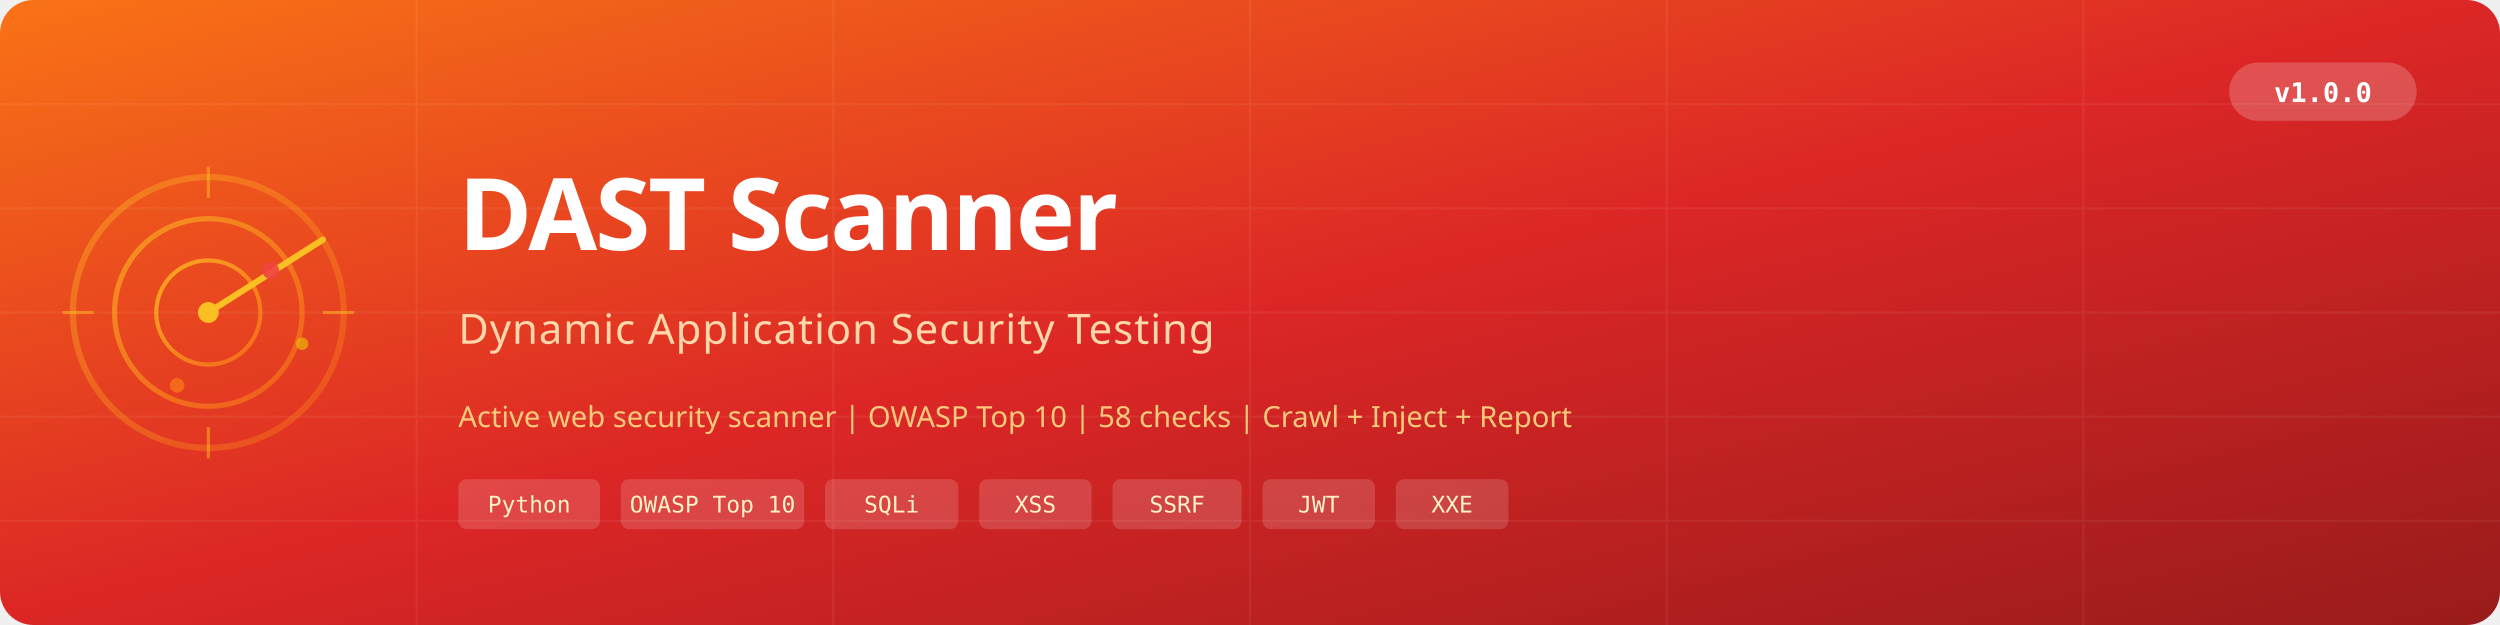
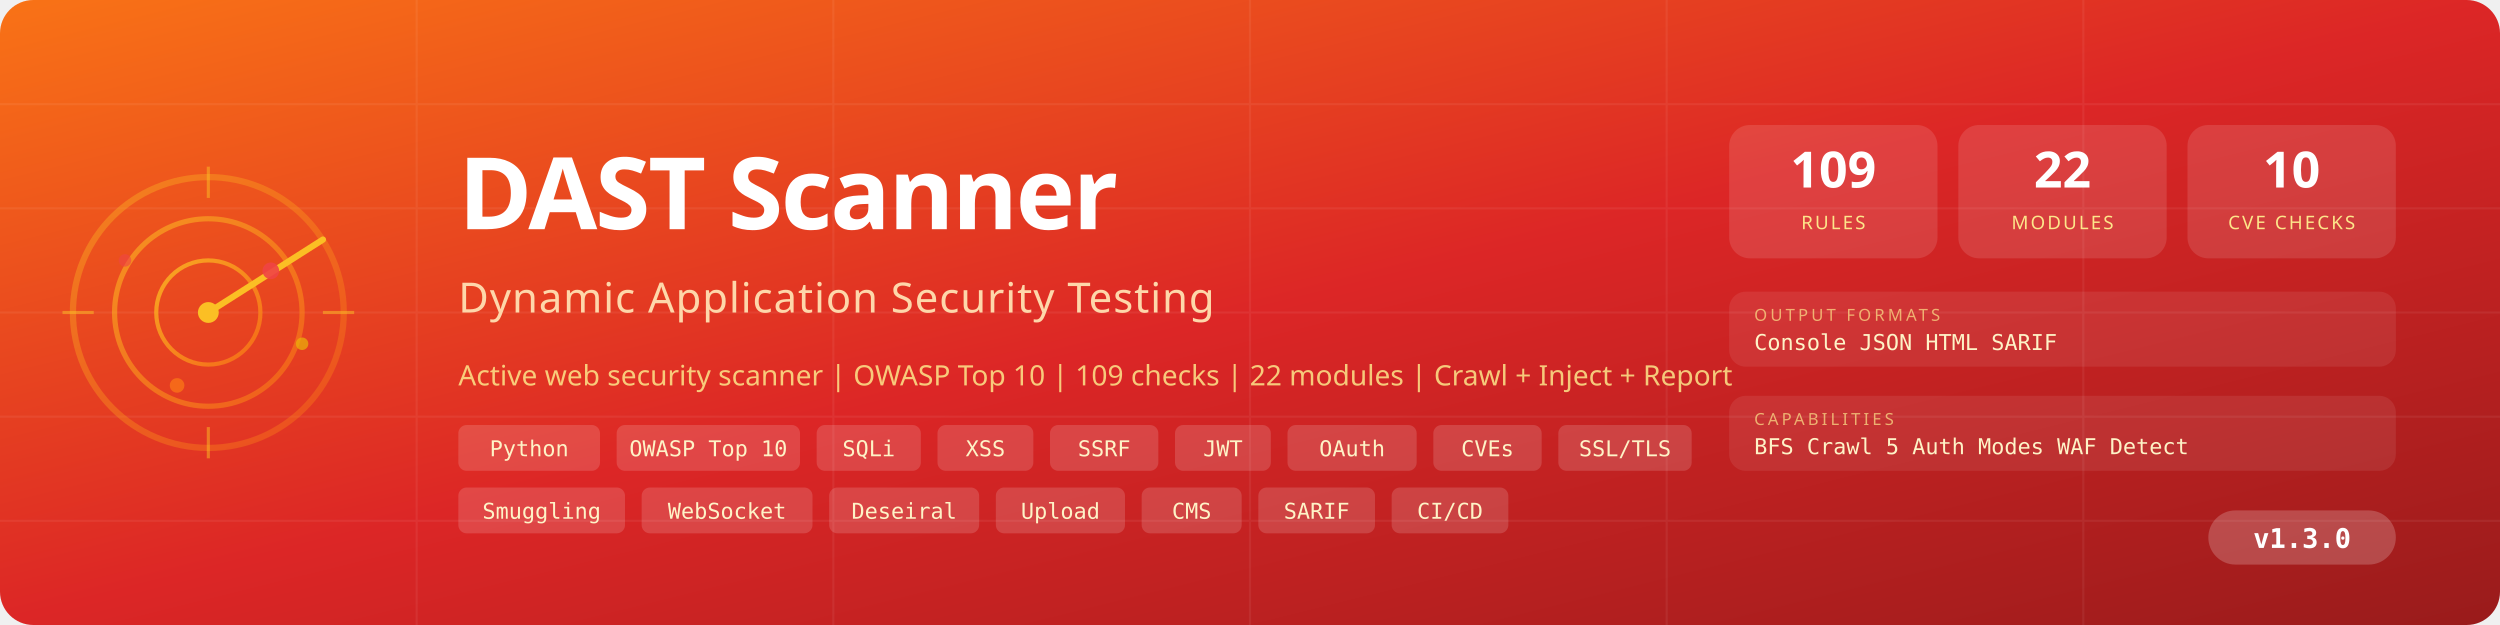
<svg xmlns="http://www.w3.org/2000/svg" viewBox="0 0 1200 300">
  <defs>
    <linearGradient id="bg" x1="0%" y1="0%" x2="100%" y2="100%">
      <stop offset="0%" style="stop-color:#f97316" />
      <stop offset="50%" style="stop-color:#dc2626" />
      <stop offset="100%" style="stop-color:#991b1b" />
    </linearGradient>
    <linearGradient id="iconGrad" x1="0%" y1="0%" x2="100%" y2="100%">
      <stop offset="0%" style="stop-color:#fbbf24" />
      <stop offset="100%" style="stop-color:#f97316" />
    </linearGradient>
  </defs>
  <rect width="1200" height="300" rx="16" fill="url(#bg)" />
  <g opacity="0.06">
    <line x1="0" y1="50" x2="1200" y2="50" stroke="#fff" stroke-width="1" />
    <line x1="0" y1="100" x2="1200" y2="100" stroke="#fff" stroke-width="1" />
    <line x1="0" y1="150" x2="1200" y2="150" stroke="#fff" stroke-width="1" />
    <line x1="0" y1="200" x2="1200" y2="200" stroke="#fff" stroke-width="1" />
    <line x1="0" y1="250" x2="1200" y2="250" stroke="#fff" stroke-width="1" />
    <line x1="200" y1="0" x2="200" y2="300" stroke="#fff" stroke-width="1" />
    <line x1="400" y1="0" x2="400" y2="300" stroke="#fff" stroke-width="1" />
    <line x1="600" y1="0" x2="600" y2="300" stroke="#fff" stroke-width="1" />
    <line x1="800" y1="0" x2="800" y2="300" stroke="#fff" stroke-width="1" />
    <line x1="1000" y1="0" x2="1000" y2="300" stroke="#fff" stroke-width="1" />
  </g>
  <g transform="translate(100, 150)">
    <circle cx="0" cy="0" r="65" fill="none" stroke="url(#iconGrad)" stroke-width="3" opacity="0.4" />
    <circle cx="0" cy="0" r="45" fill="none" stroke="url(#iconGrad)" stroke-width="2.5" opacity="0.6" />
    <circle cx="0" cy="0" r="25" fill="none" stroke="url(#iconGrad)" stroke-width="2" opacity="0.8" />
    <circle cx="0" cy="0" r="5" fill="#fbbf24" />
    <line x1="0" y1="0" x2="55" y2="-35" stroke="#fbbf24" stroke-width="3" stroke-linecap="round" />
    <circle cx="30" cy="-20" r="4" fill="#ef4444" opacity="0.9" />
    <circle cx="-15" cy="35" r="3.5" fill="#f97316" opacity="0.8" />
    <circle cx="45" cy="15" r="3" fill="#eab308" opacity="0.7" />
+     <circle cx="-40" cy="-25" r="3" fill="#ef4444" opacity="0.6" />
    <line x1="-70" y1="0" x2="-55" y2="0" stroke="#fbbf24" stroke-width="1.5" opacity="0.5" />
    <line x1="55" y1="0" x2="70" y2="0" stroke="#fbbf24" stroke-width="1.5" opacity="0.5" />
    <line x1="0" y1="-70" x2="0" y2="-55" stroke="#fbbf24" stroke-width="1.5" opacity="0.5" />
    <line x1="0" y1="55" x2="0" y2="70" stroke="#fbbf24" stroke-width="1.5" opacity="0.5" />
  </g>
-   <text x="220" y="120" font-family="'Segoe UI', system-ui, -apple-system, sans-serif" font-size="48" font-weight="700" fill="#ffffff" letter-spacing="-1">
+   <text x="220" y="110" font-family="'Segoe UI', system-ui, -apple-system, sans-serif" font-size="48" font-weight="700" fill="#ffffff" letter-spacing="-1">
    DAST Scanner
  </text>
-   <text x="220" y="165" font-family="'Segoe UI', system-ui, -apple-system, sans-serif" font-size="20" fill="#fed7aa" letter-spacing="0.5">
+   <text x="220" y="150" font-family="'Segoe UI', system-ui, -apple-system, sans-serif" font-size="20" fill="#fed7aa" letter-spacing="0.5">
    Dynamic Application Security Testing
  </text>
-   <text x="220" y="205" font-family="'Segoe UI', system-ui, -apple-system, sans-serif" font-size="14" fill="#fde68a" opacity="0.85">
-     Active web security scanner | OWASP Top 10 | 58 checks | Crawl + Inject + Report
+   <text x="220" y="185" font-family="'Segoe UI', system-ui, -apple-system, sans-serif" font-size="13.5" fill="#fde68a" opacity="0.85">
+     Active web security scanner | OWASP Top 10 | 109 checks | 22 modules | Crawl + Inject + Report
  </text>
-   <g transform="translate(220, 230)">
-     <rect x="0" y="0" width="68" height="24" rx="4" fill="#ffffff" opacity="0.15" />
-     <text x="34" y="16" font-family="monospace" font-size="11" fill="#fef3c7" text-anchor="middle">Python</text>
-     <rect x="78" y="0" width="88" height="24" rx="4" fill="#ffffff" opacity="0.15" />
-     <text x="122" y="16" font-family="monospace" font-size="11" fill="#fef3c7" text-anchor="middle">OWASP Top 10</text>
-     <rect x="176" y="0" width="64" height="24" rx="4" fill="#ffffff" opacity="0.15" />
-     <text x="208" y="16" font-family="monospace" font-size="11" fill="#fef3c7" text-anchor="middle">SQLi</text>
-     <rect x="250" y="0" width="54" height="24" rx="4" fill="#ffffff" opacity="0.15" />
-     <text x="277" y="16" font-family="monospace" font-size="11" fill="#fef3c7" text-anchor="middle">XSS</text>
-     <rect x="314" y="0" width="62" height="24" rx="4" fill="#ffffff" opacity="0.15" />
-     <text x="345" y="16" font-family="monospace" font-size="11" fill="#fef3c7" text-anchor="middle">SSRF</text>
-     <rect x="386" y="0" width="54" height="24" rx="4" fill="#ffffff" opacity="0.15" />
-     <text x="413" y="16" font-family="monospace" font-size="11" fill="#fef3c7" text-anchor="middle">JWT</text>
-     <rect x="450" y="0" width="54" height="24" rx="4" fill="#ffffff" opacity="0.15" />
-     <text x="477" y="16" font-family="monospace" font-size="11" fill="#fef3c7" text-anchor="middle">XXE</text>
+   <g transform="translate(220, 204)">
+     <rect x="0" y="0" width="68" height="22" rx="4" fill="#ffffff" opacity="0.15" />
+     <text x="34" y="15" font-family="monospace" font-size="10.5" fill="#fef3c7" text-anchor="middle">Python</text>
+     <rect x="76" y="0" width="88" height="22" rx="4" fill="#ffffff" opacity="0.15" />
+     <text x="120" y="15" font-family="monospace" font-size="10.5" fill="#fef3c7" text-anchor="middle">OWASP Top 10</text>
+     <rect x="172" y="0" width="50" height="22" rx="4" fill="#ffffff" opacity="0.15" />
+     <text x="197" y="15" font-family="monospace" font-size="10.5" fill="#fef3c7" text-anchor="middle">SQLi</text>
+     <rect x="230" y="0" width="46" height="22" rx="4" fill="#ffffff" opacity="0.15" />
+     <text x="253" y="15" font-family="monospace" font-size="10.5" fill="#fef3c7" text-anchor="middle">XSS</text>
+     <rect x="284" y="0" width="52" height="22" rx="4" fill="#ffffff" opacity="0.15" />
+     <text x="310" y="15" font-family="monospace" font-size="10.5" fill="#fef3c7" text-anchor="middle">SSRF</text>
+     <rect x="344" y="0" width="46" height="22" rx="4" fill="#ffffff" opacity="0.15" />
+     <text x="367" y="15" font-family="monospace" font-size="10.5" fill="#fef3c7" text-anchor="middle">JWT</text>
+     <rect x="398" y="0" width="62" height="22" rx="4" fill="#ffffff" opacity="0.15" />
+     <text x="429" y="15" font-family="monospace" font-size="10.5" fill="#fef3c7" text-anchor="middle">OAuth</text>
+     <rect x="468" y="0" width="52" height="22" rx="4" fill="#ffffff" opacity="0.15" />
+     <text x="494" y="15" font-family="monospace" font-size="10.5" fill="#fef3c7" text-anchor="middle">CVEs</text>
+     <rect x="528" y="0" width="64" height="22" rx="4" fill="#ffffff" opacity="0.15" />
+     <text x="560" y="15" font-family="monospace" font-size="10.5" fill="#fef3c7" text-anchor="middle">SSL/TLS</text>
  </g>
-   <g transform="translate(1070, 30)">
-     <rect x="0" y="0" width="90" height="28" rx="14" fill="#ffffff" opacity="0.2" />
-     <text x="45" y="19" font-family="monospace" font-size="13" fill="#fff" text-anchor="middle" font-weight="600">v1.0.0</text>
+   <g transform="translate(220, 234)">
+     <rect x="0" y="0" width="80" height="22" rx="4" fill="#ffffff" opacity="0.15" />
+     <text x="40" y="15" font-family="monospace" font-size="10.5" fill="#fef3c7" text-anchor="middle">Smuggling</text>
+     <rect x="88" y="0" width="82" height="22" rx="4" fill="#ffffff" opacity="0.15" />
+     <text x="129" y="15" font-family="monospace" font-size="10.5" fill="#fef3c7" text-anchor="middle">WebSocket</text>
+     <rect x="178" y="0" width="72" height="22" rx="4" fill="#ffffff" opacity="0.15" />
+     <text x="214" y="15" font-family="monospace" font-size="10.5" fill="#fef3c7" text-anchor="middle">Deseiral</text>
+     <rect x="258" y="0" width="62" height="22" rx="4" fill="#ffffff" opacity="0.15" />
+     <text x="289" y="15" font-family="monospace" font-size="10.5" fill="#fef3c7" text-anchor="middle">Upload</text>
+     <rect x="328" y="0" width="48" height="22" rx="4" fill="#ffffff" opacity="0.15" />
+     <text x="352" y="15" font-family="monospace" font-size="10.5" fill="#fef3c7" text-anchor="middle">CMS</text>
+     <rect x="384" y="0" width="56" height="22" rx="4" fill="#ffffff" opacity="0.15" />
+     <text x="412" y="15" font-family="monospace" font-size="10.5" fill="#fef3c7" text-anchor="middle">SARIF</text>
+     <rect x="448" y="0" width="56" height="22" rx="4" fill="#ffffff" opacity="0.15" />
+     <text x="476" y="15" font-family="monospace" font-size="10.5" fill="#fef3c7" text-anchor="middle">CI/CD</text>
+   </g>
+   <g transform="translate(830, 60)">
+     <rect x="0" y="0" width="100" height="64" rx="10" fill="#ffffff" opacity="0.12" />
+     <text x="50" y="30" font-family="'Segoe UI',sans-serif" font-size="24" font-weight="800" fill="#fff" text-anchor="middle">109</text>
+     <text x="50" y="50" font-family="'Segoe UI',sans-serif" font-size="9" fill="#fde68a" text-anchor="middle" letter-spacing="1">RULES</text>
+     <rect x="110" y="0" width="100" height="64" rx="10" fill="#ffffff" opacity="0.12" />
+     <text x="160" y="30" font-family="'Segoe UI',sans-serif" font-size="24" font-weight="800" fill="#fff" text-anchor="middle">22</text>
+     <text x="160" y="50" font-family="'Segoe UI',sans-serif" font-size="9" fill="#fde68a" text-anchor="middle" letter-spacing="1">MODULES</text>
+     <rect x="220" y="0" width="100" height="64" rx="10" fill="#ffffff" opacity="0.12" />
+     <text x="270" y="30" font-family="'Segoe UI',sans-serif" font-size="24" font-weight="800" fill="#fff" text-anchor="middle">10</text>
+     <text x="270" y="50" font-family="'Segoe UI',sans-serif" font-size="9" fill="#fde68a" text-anchor="middle" letter-spacing="1">CVE CHECKS</text>
+   </g>
+   <g transform="translate(830, 140)">
+     <rect x="0" y="0" width="320" height="36" rx="8" fill="#ffffff" opacity="0.08" />
+     <text x="12" y="14" font-family="'Segoe UI',sans-serif" font-size="8" fill="#fde68a" letter-spacing="1.5" opacity="0.7">OUTPUT FORMATS</text>
+     <text x="12" y="28" font-family="monospace" font-size="10.5" fill="#fef3c7">
+       Console  JSON  HTML  SARIF
+     </text>
+   </g>
+   <g transform="translate(830, 190)">
+     <rect x="0" y="0" width="320" height="36" rx="8" fill="#ffffff" opacity="0.08" />
+     <text x="12" y="14" font-family="'Segoe UI',sans-serif" font-size="8" fill="#fde68a" letter-spacing="1.5" opacity="0.7">CAPABILITIES</text>
+     <text x="12" y="28" font-family="monospace" font-size="10.5" fill="#fef3c7">
+       BFS Crawl  5 Auth Modes  WAF Detect
+     </text>
+   </g>
+   <g transform="translate(1060, 245)">
+     <rect x="0" y="0" width="90" height="26" rx="13" fill="#ffffff" opacity="0.2" />
+     <text x="45" y="18" font-family="monospace" font-size="13" fill="#fff" text-anchor="middle" font-weight="600">v1.3.0</text>
  </g>
</svg>
